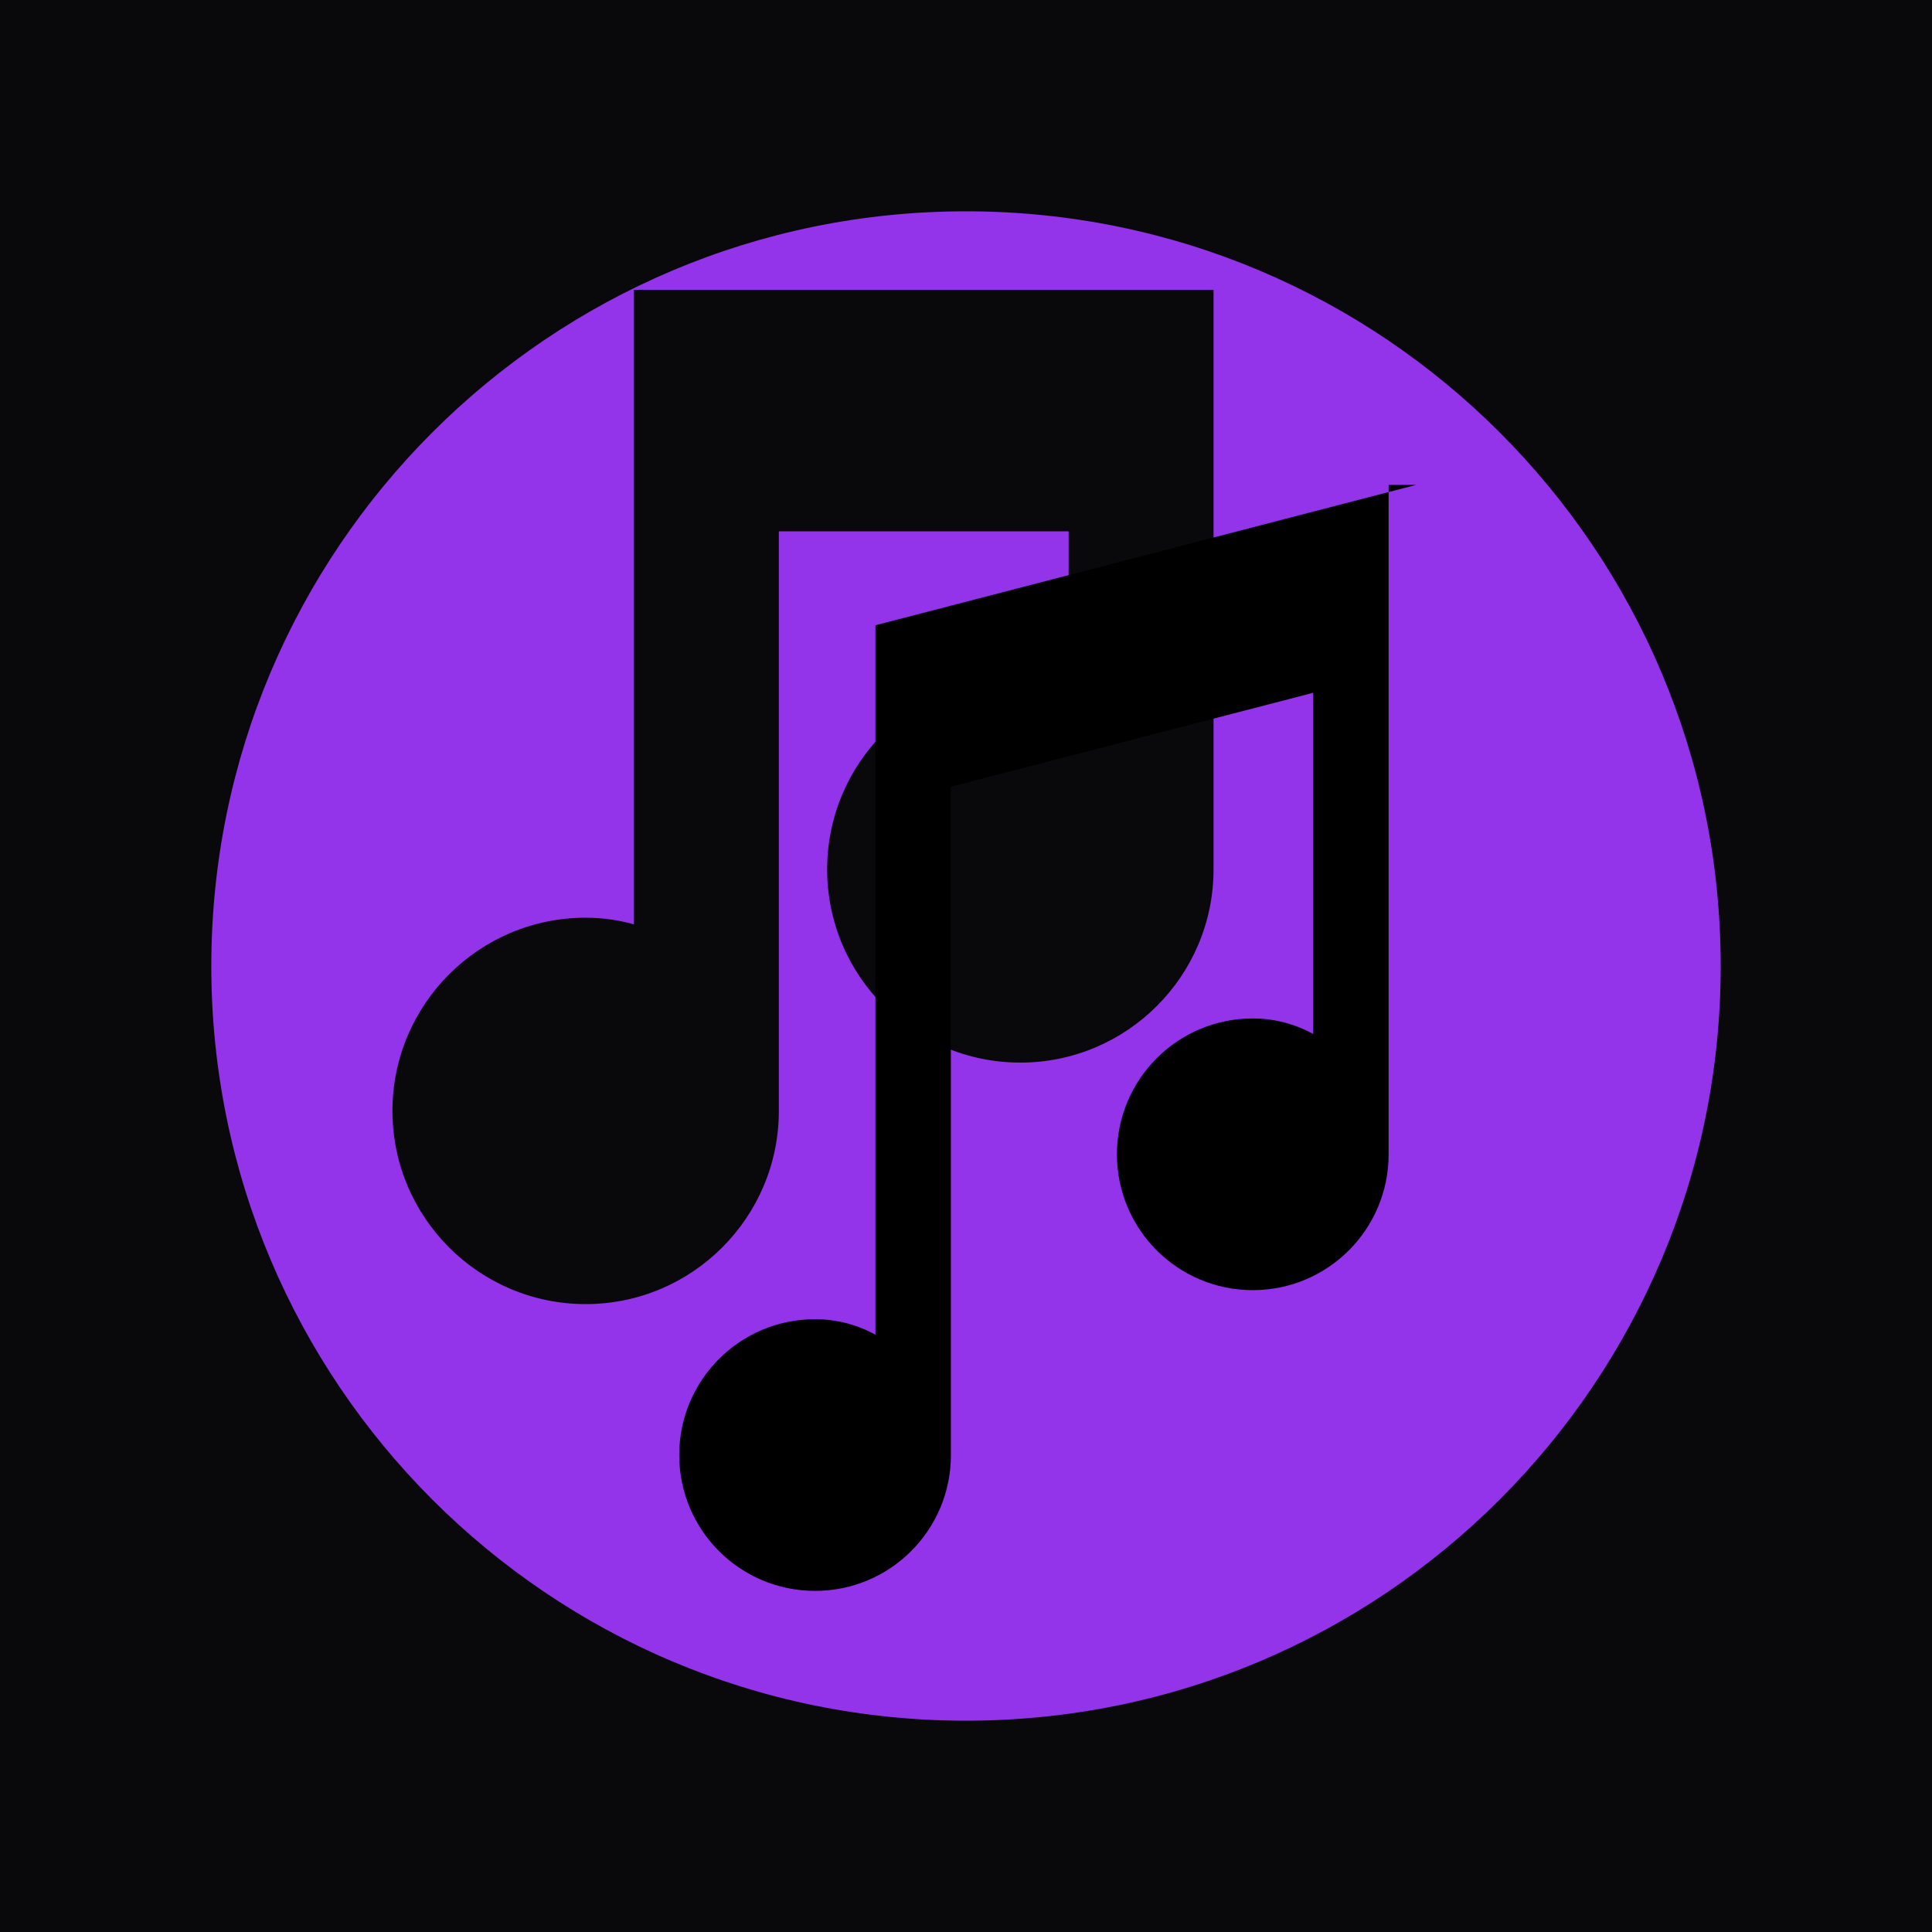
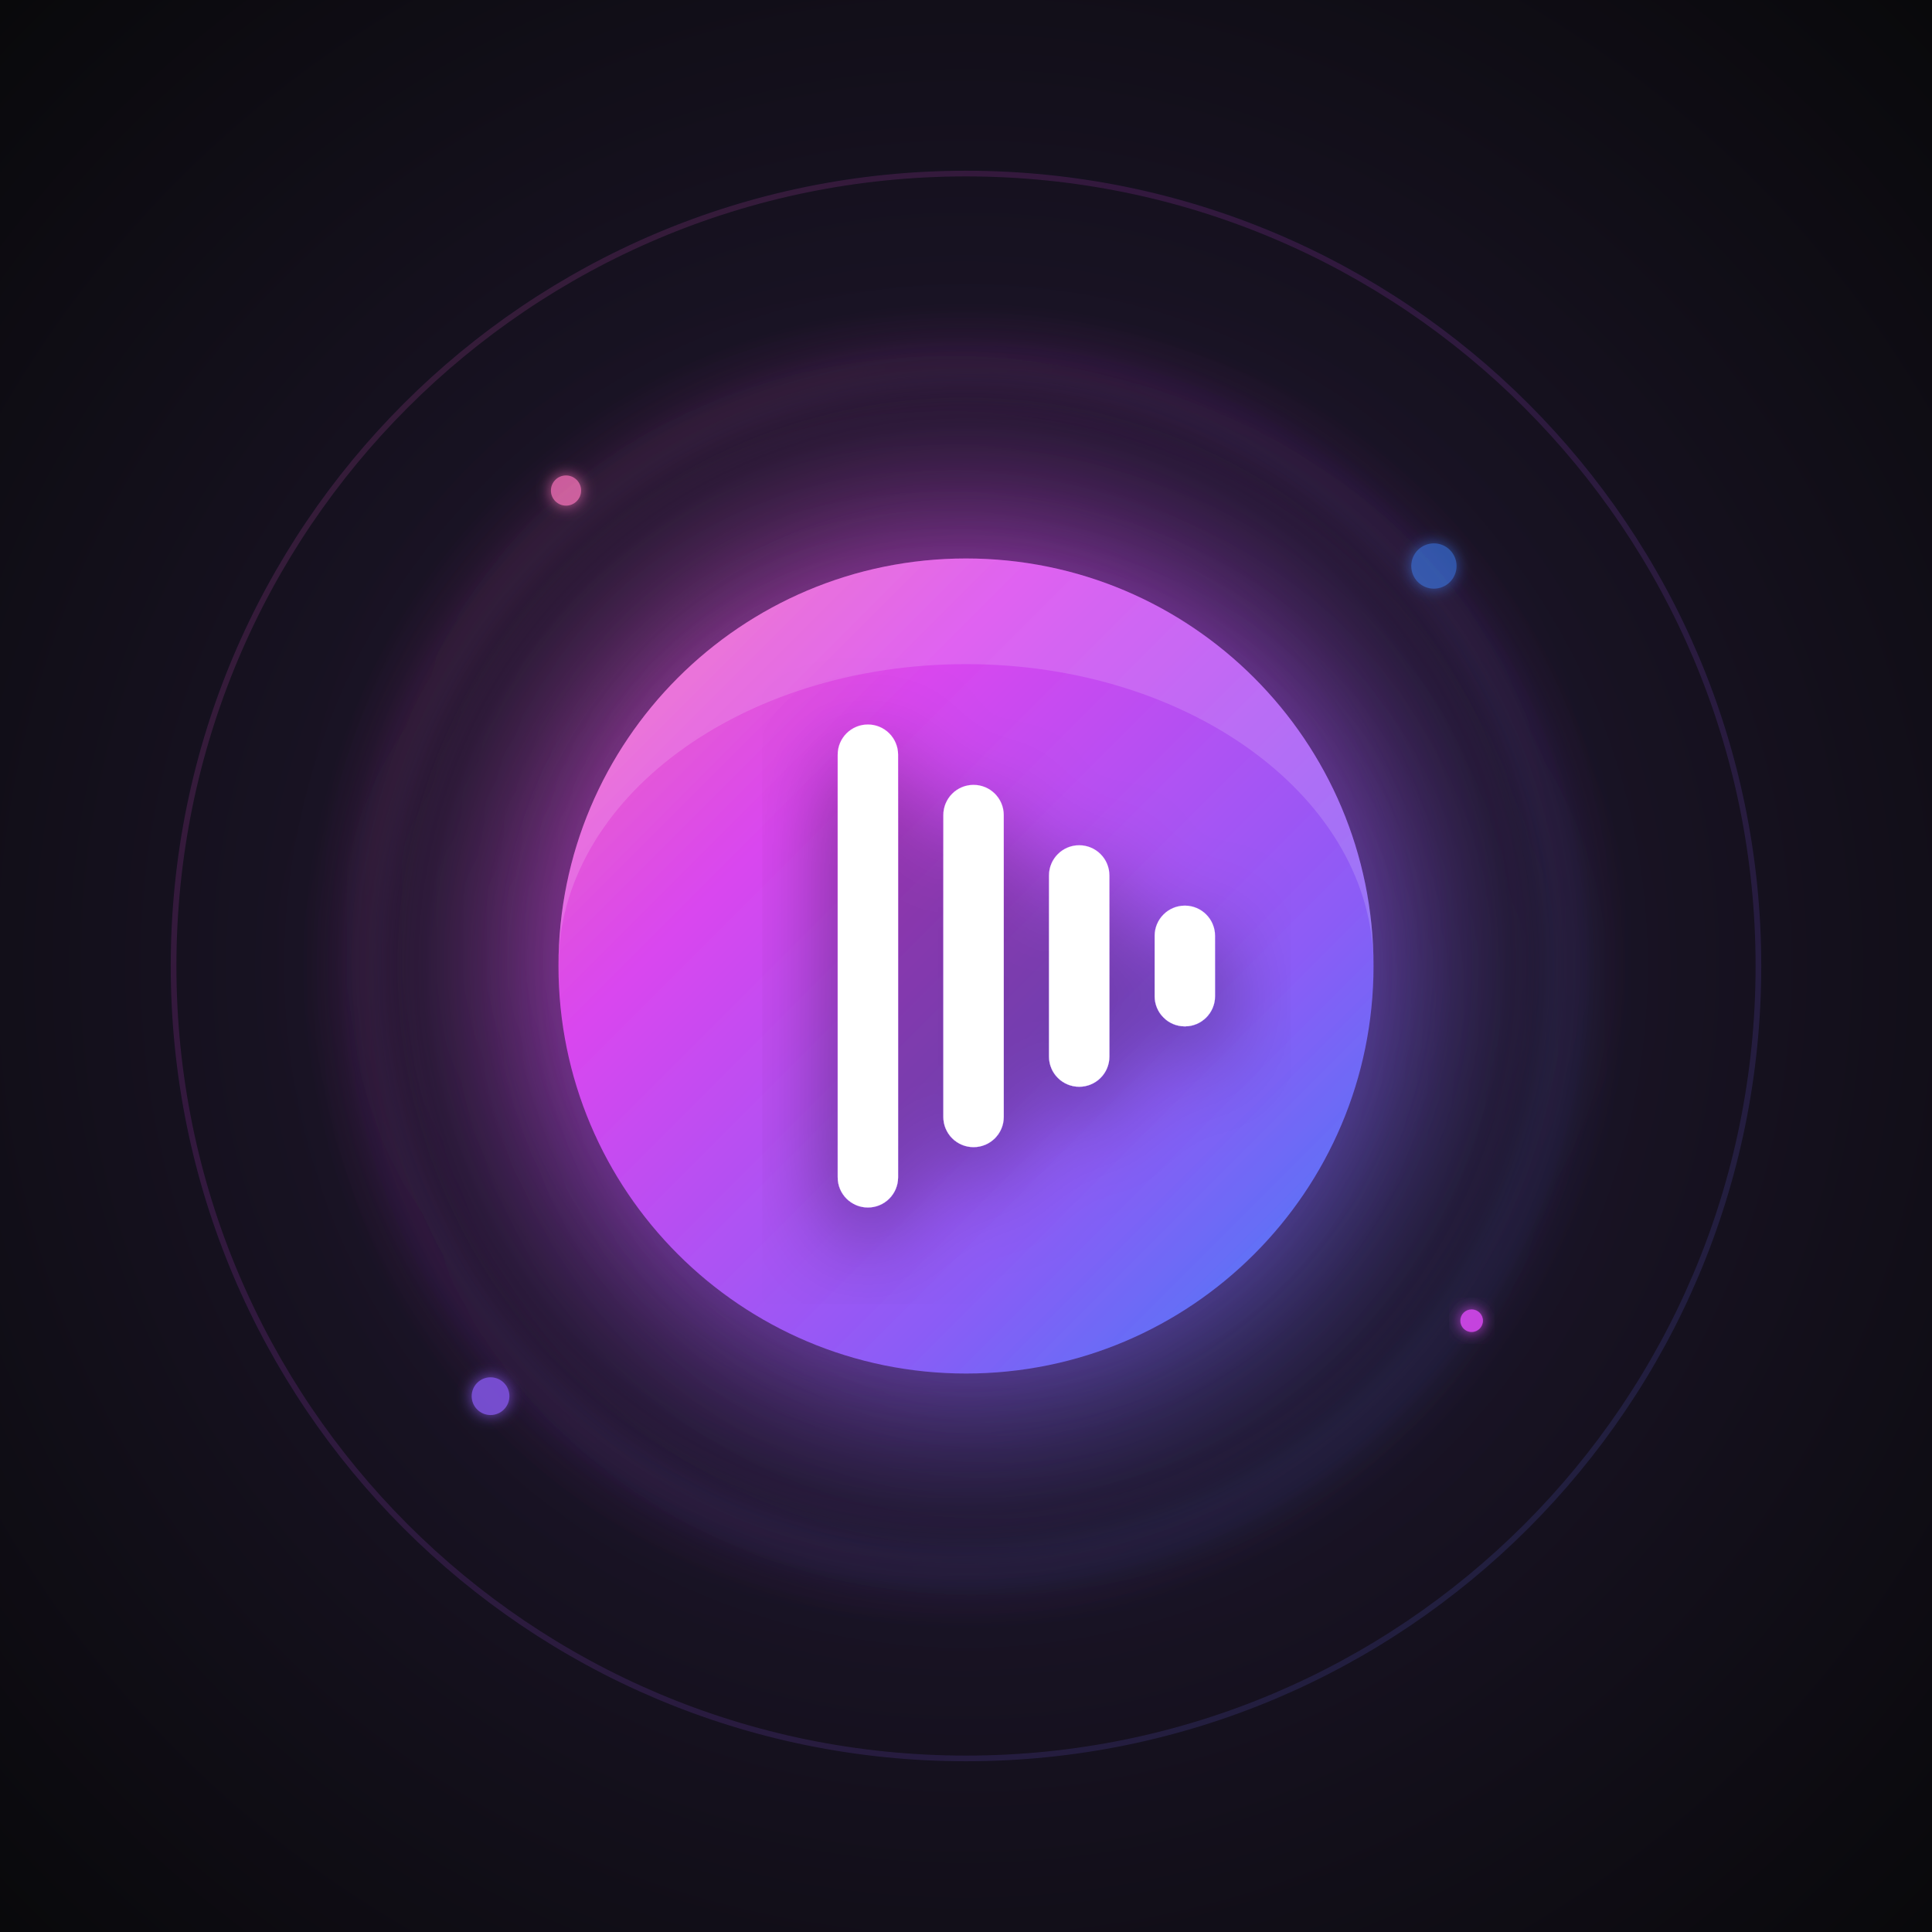
<svg xmlns="http://www.w3.org/2000/svg" viewBox="0 0 512 512">
-   <rect width="512" height="512" fill="#09090b" />
-   <path d="M416 64H160C142.3 64 128 78.3 128 96V352C128 369.7 142.3 384 160 384H416C433.7 384 448 369.7 448 352V96C448 78.3 433.7 64 416 64Z" fill="none" opacity="0" />
-   <circle cx="256" cy="256" r="200" fill="#9333ea" />
-   <path d="M352 128V288C352 323.3 323.3 352 288 352C252.7 352 224 323.3 224 288C224 252.7 252.7 224 288 224C293.6 224 299 224.8 304 226.2V176H208V368C208 403.3 179.3 432 144 432C108.7 432 80 403.3 80 368C80 332.7 108.7 304 144 304C149.6 304 155 304.8 160 306.2V96H352V128Z" fill="#09090b" transform="translate(40, 0) scale(0.8)" />
-   <path fill="#000" d="M375.3 128.5L232 165.7v188c-4.8-2.6-10.2-4.1-16-4.1-19.9 0-36 16.1-36 36s16.1 36 36 36 36-16.1 36-36V208.5l96-24.9V274c-4.8-2.6-10.2-4.1-16-4.1-19.9 0-36 16.1-36 36s16.1 36 36 36 36-16.1 36-36V128.5z" />
+   <defs>
+     <radialGradient id="bg" cx="50%" cy="50%" r="70%">
+       <stop offset="0%" stop-color="#271c3a" />
+       <stop offset="100%" stop-color="#09090b" />
+     </radialGradient>
+     <linearGradient id="orbGrad" x1="0%" y1="0%" x2="100%" y2="100%">
+       <stop offset="0%" stop-color="#f472b6" />
+       <stop offset="30%" stop-color="#d946ef" />
+       <stop offset="70%" stop-color="#8b5cf6" />
+       <stop offset="100%" stop-color="#3b82f6" />
+     </linearGradient>
+     <filter id="glowOrb" x="-50%" y="-50%" width="200%" height="200%">
+       <feGaussianBlur stdDeviation="32" result="blur" />
+       <feMerge>
+         <feMergeNode in="blur" />
+         <feMergeNode in="SourceGraphic" />
+       </feMerge>
+     </filter>
+     <filter id="ringBlur" x="-20%" y="-20%" width="140%" height="140%">
+       <feGaussianBlur stdDeviation="6" />
+     </filter>
+     <filter id="sparkle" x="-50%" y="-50%" width="200%" height="200%">
+       <feGaussianBlur stdDeviation="2" result="blur" />
+       <feMerge>
+         <feMergeNode in="blur" />
+         <feMergeNode in="SourceGraphic" />
+       </feMerge>
+     </filter>
+     <filter id="barShadow" x="-20%" y="-20%" width="140%" height="140%">
+       <feDropShadow dx="0" dy="8" stdDeviation="12" flood-color="#000" flood-opacity="0.5" />
+     </filter>
+   </defs>
+   <rect width="512" height="512" fill="url(#bg)" />
+   <circle cx="256" cy="256" r="210" fill="none" stroke="url(#orbGrad)" stroke-width="1.5" opacity="0.15" />
+   <circle cx="256" cy="256" r="160" fill="none" stroke="url(#orbGrad)" stroke-width="6" opacity="0.2" filter="url(#ringBlur)" />
+   <circle cx="150" cy="130" r="4" fill="#f472b6" opacity="0.8" filter="url(#sparkle)" />
+   <circle cx="380" cy="150" r="6" fill="#3b82f6" opacity="0.6" filter="url(#sparkle)" />
+   <circle cx="130" cy="370" r="5" fill="#8b5cf6" opacity="0.8" filter="url(#sparkle)" />
+   <circle cx="390" cy="350" r="3" fill="#d946ef" opacity="0.9" filter="url(#sparkle)" />
+   <circle cx="256" cy="256" r="108" fill="url(#orbGrad)" filter="url(#glowOrb)" />
+   <path d="M 148 256 A 108 108 0 0 1 364 256 A 108 80 0 0 0 148 256 Z" fill="#ffffff" opacity="0.15" />
+   <g filter="url(#barShadow)">
+     <rect x="222" y="192" width="16" height="128" rx="8" fill="#ffffff" />
+     <rect x="250" y="208" width="16" height="96" rx="8" fill="#ffffff" />
+     <rect x="278" y="224" width="16" height="64" rx="8" fill="#ffffff" />
+     <rect x="306" y="240" width="16" height="32" rx="8" fill="#ffffff" />
+   </g>
</svg>
